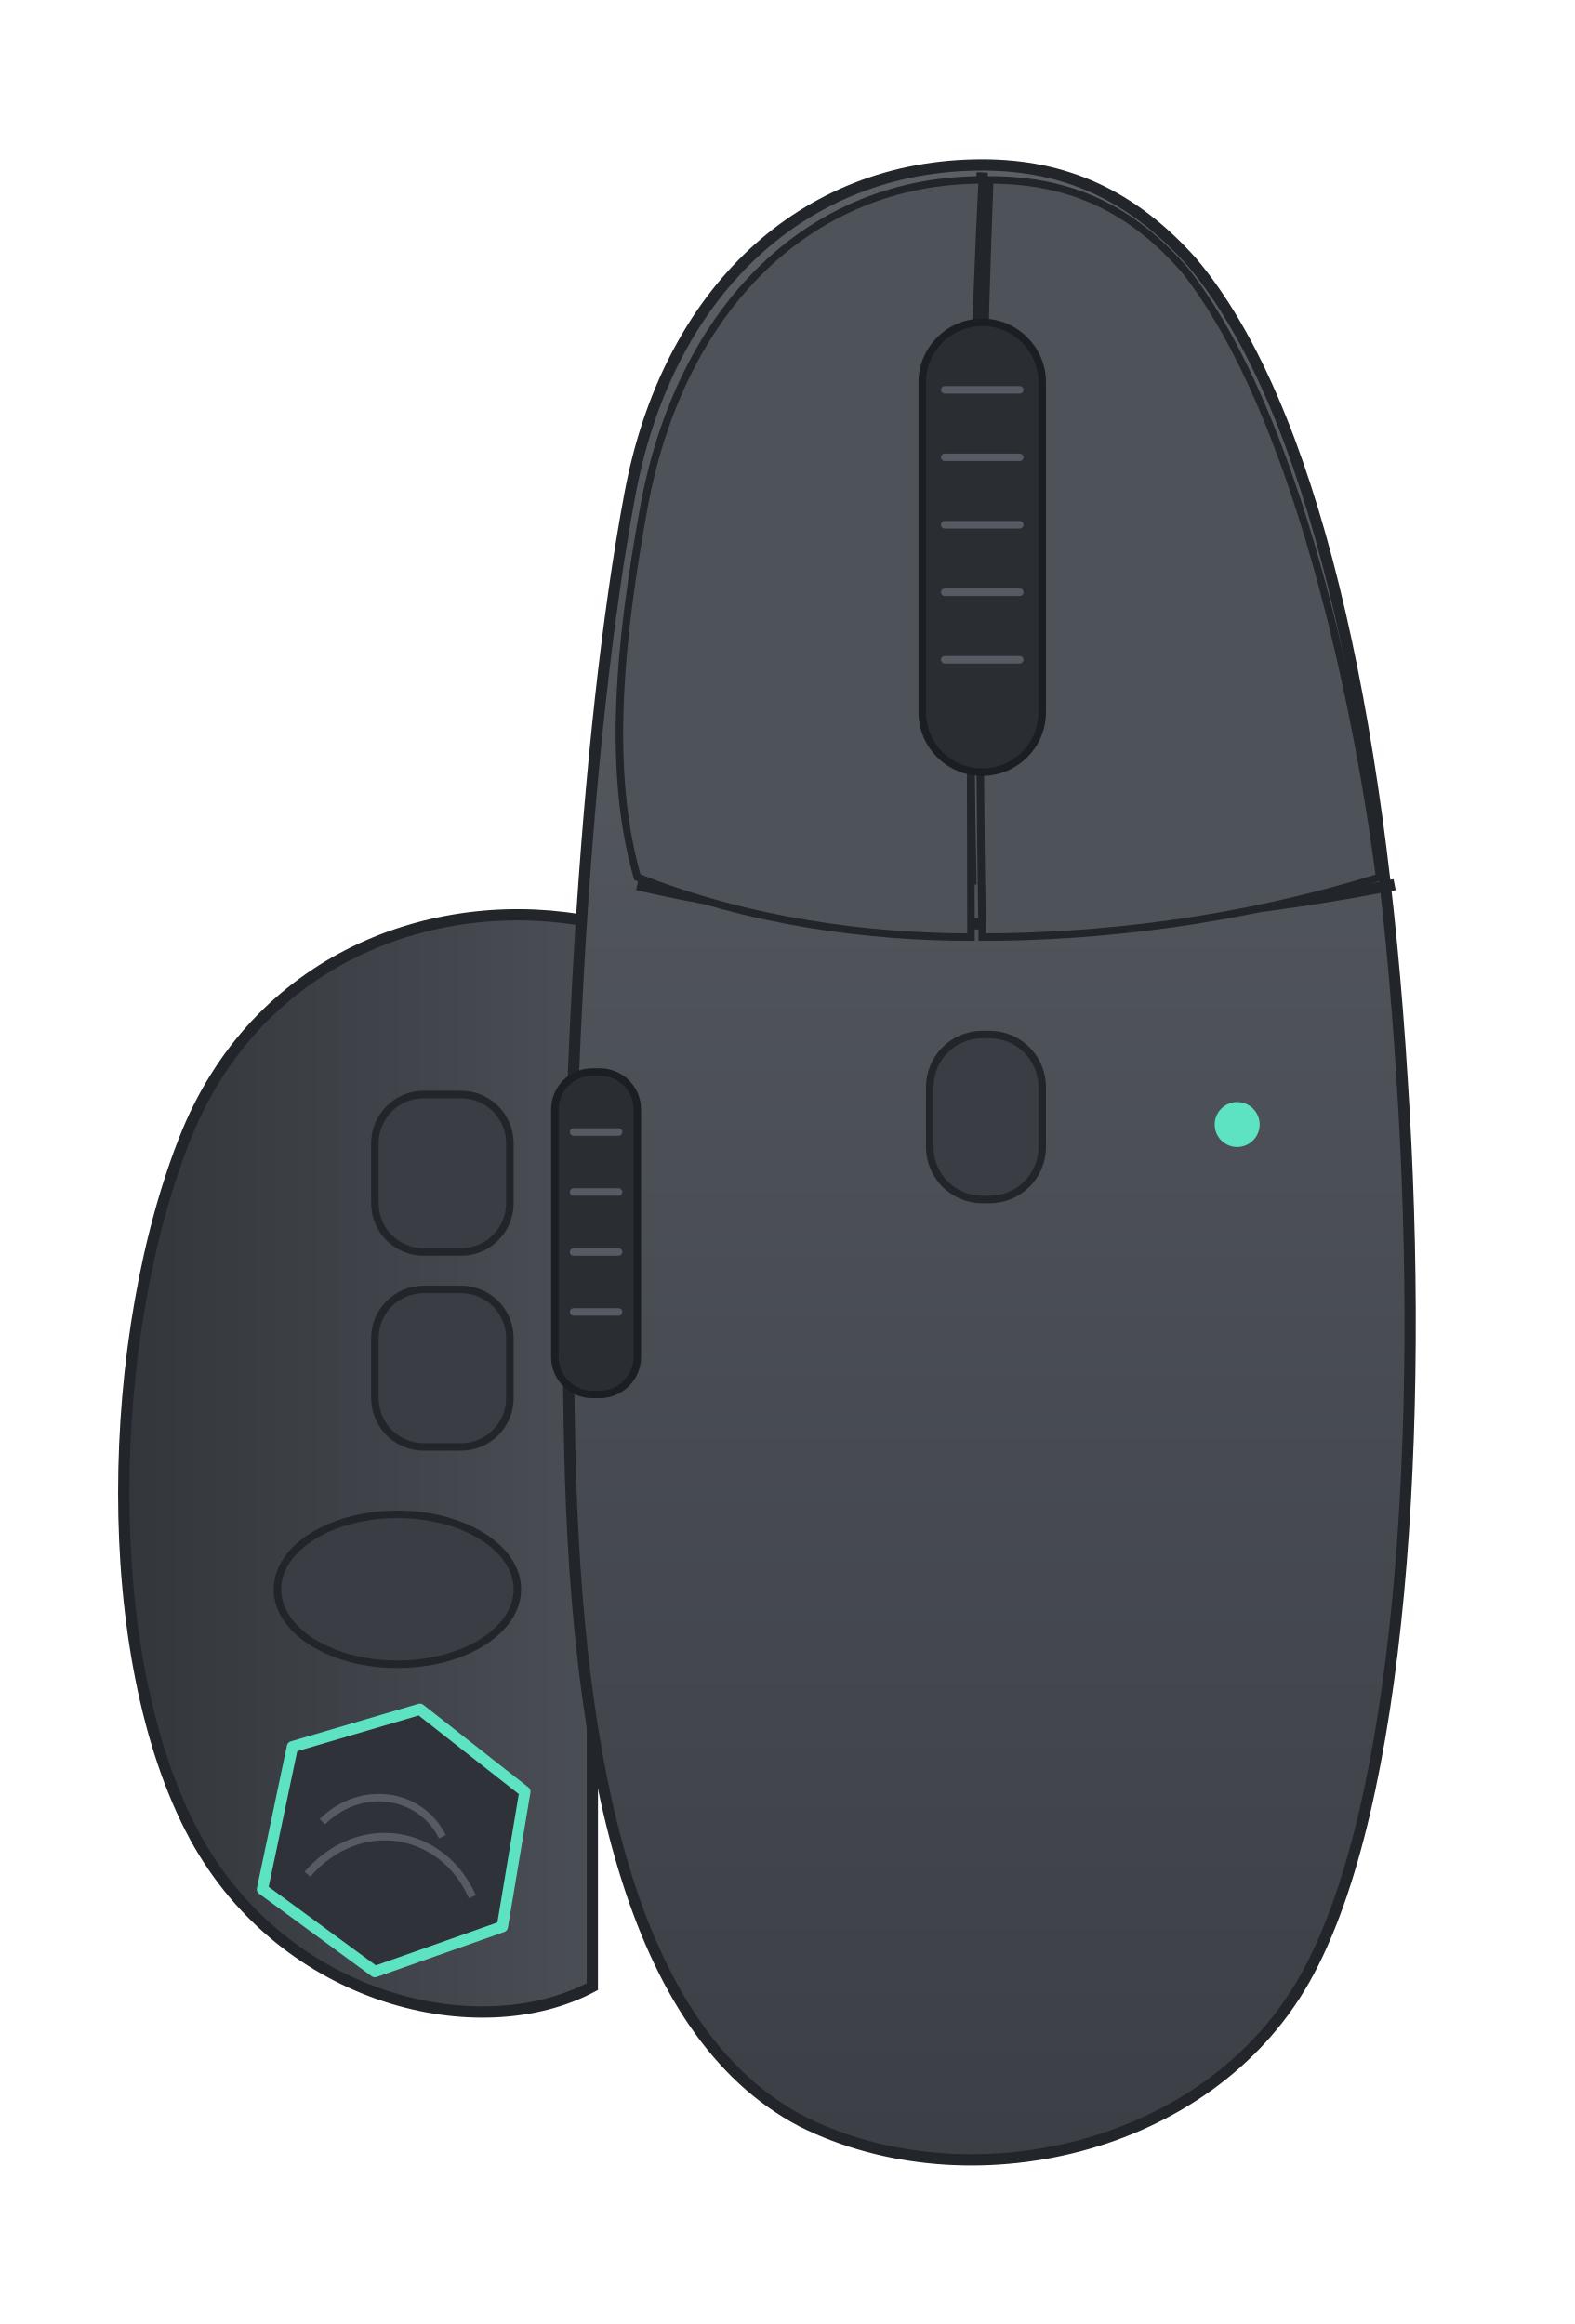
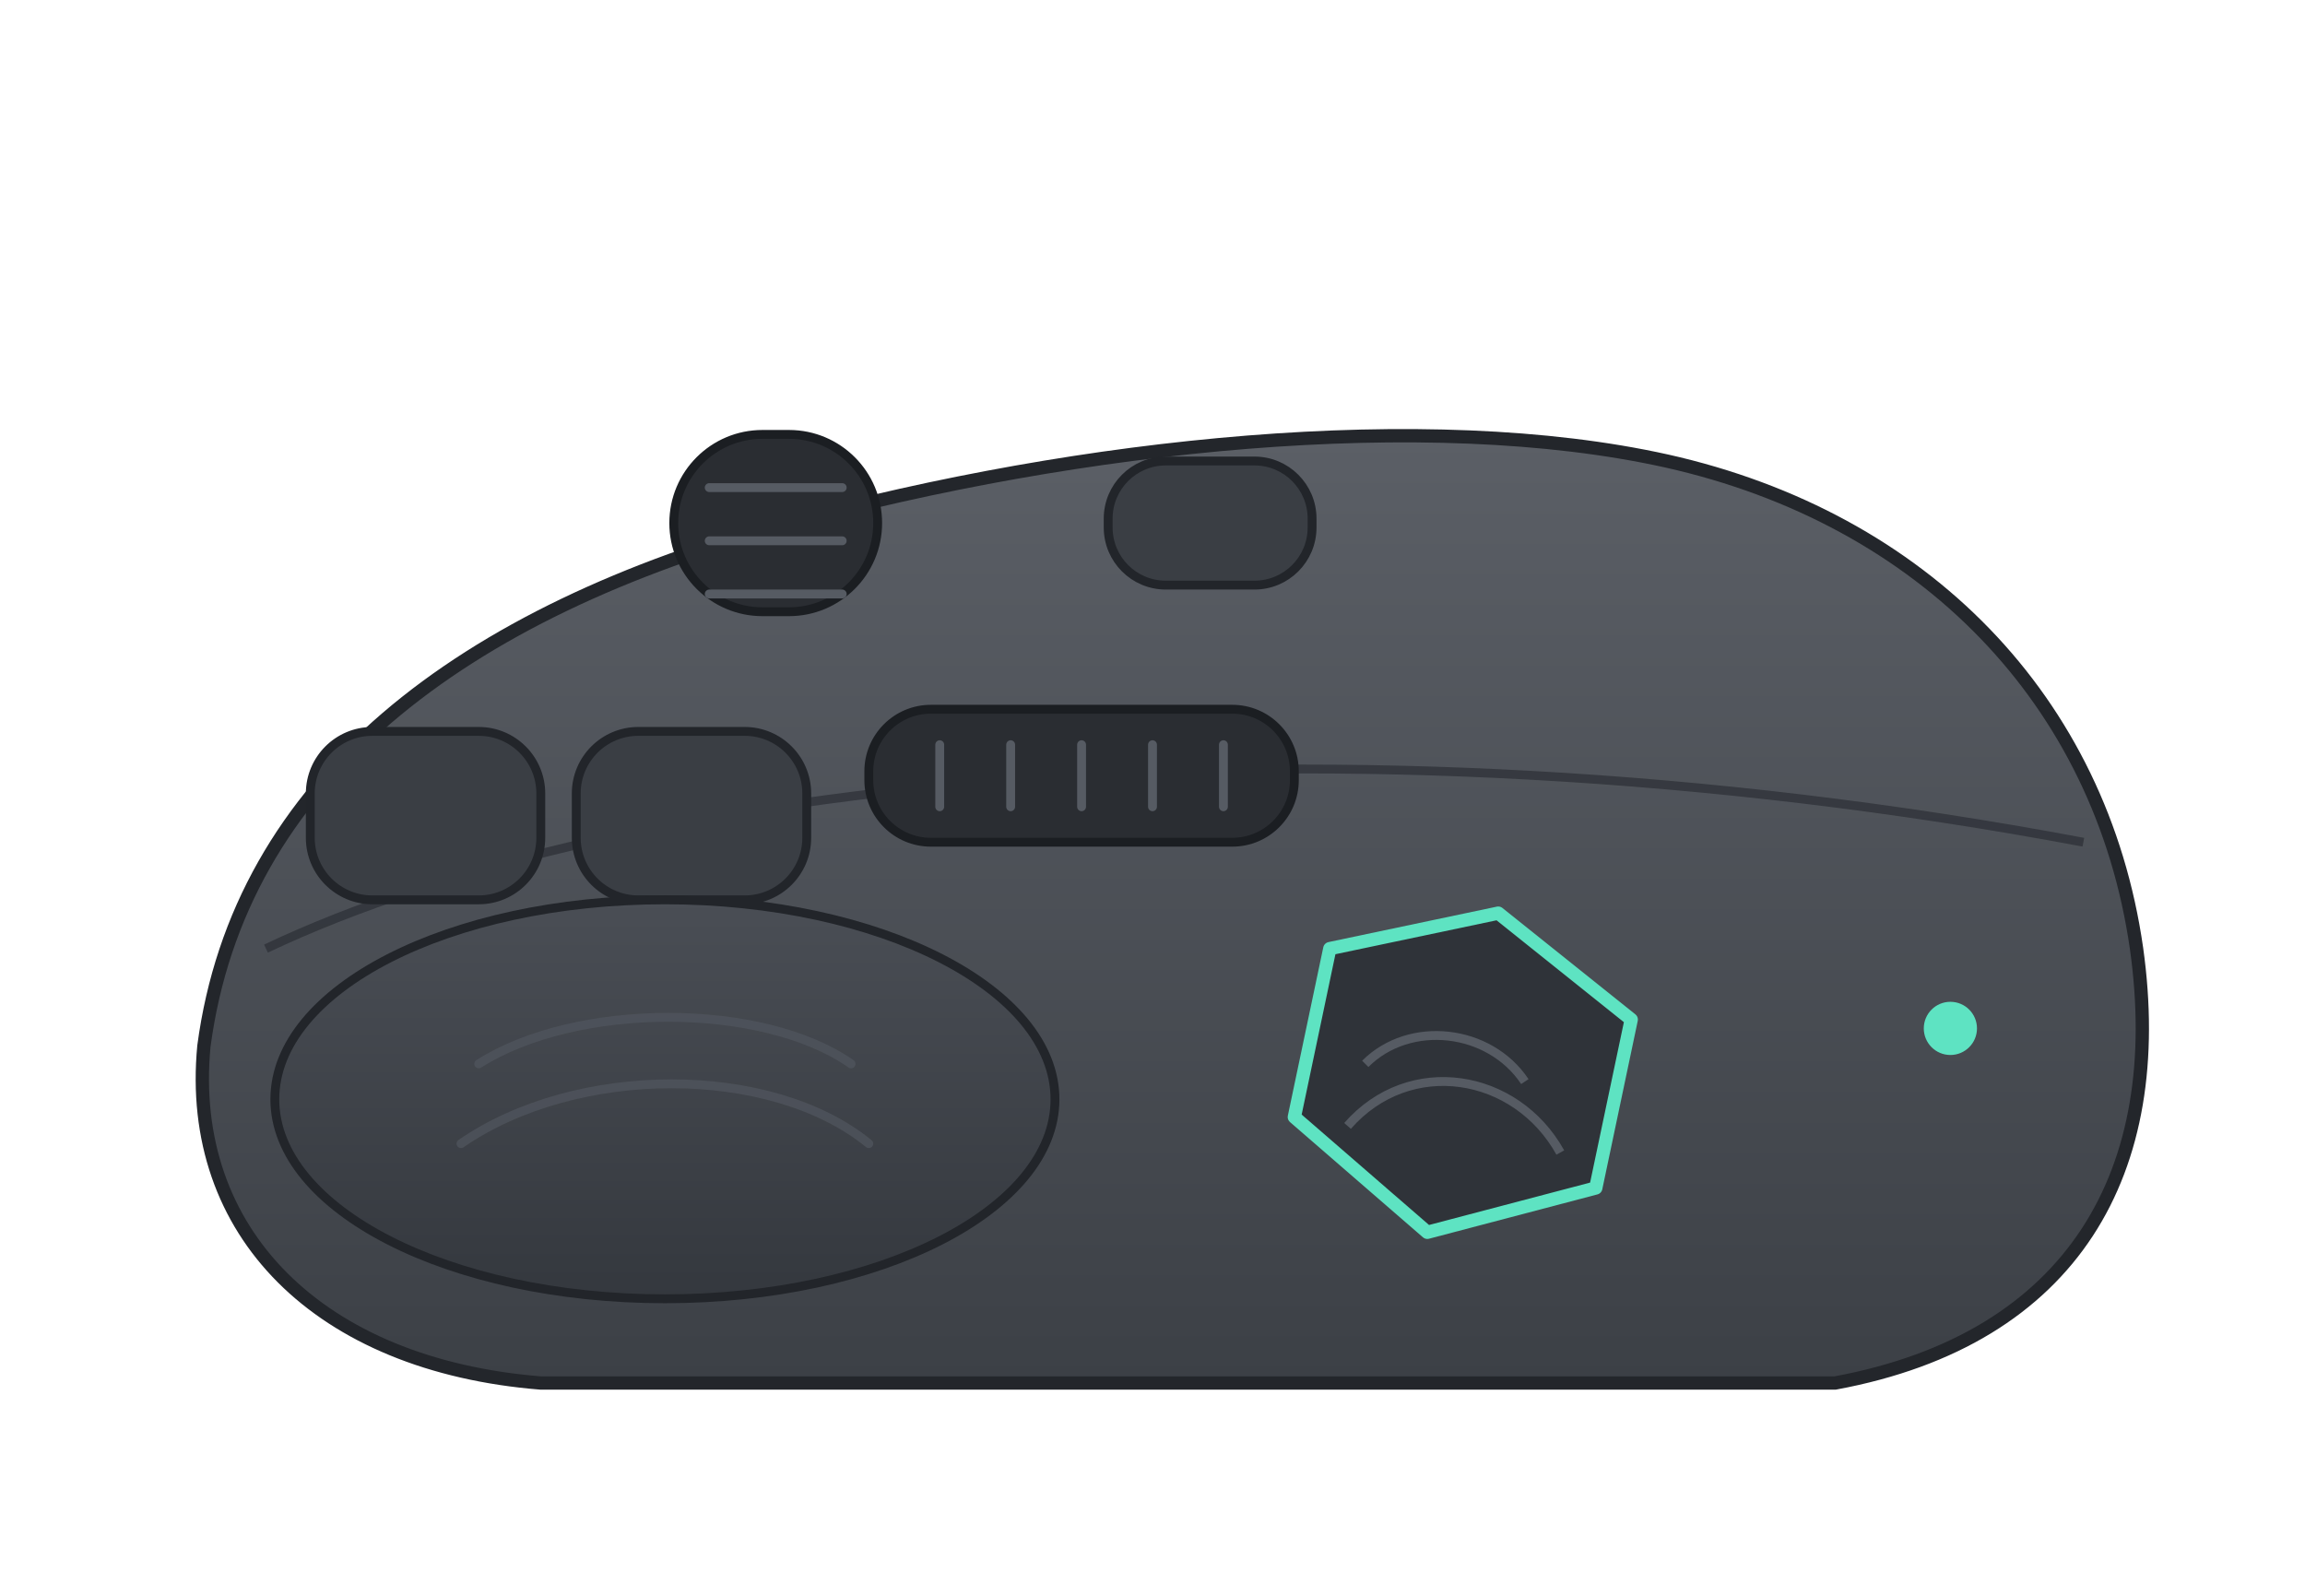
- <svg xmlns="http://www.w3.org/2000/svg" viewBox="0 0 420 620" width="420" height="620">
+ <svg xmlns="http://www.w3.org/2000/svg" viewBox="0 0 520 360" width="520" height="360">
  <defs>
    <linearGradient id="shell" x1="0" y1="0" x2="0" y2="1">
      <stop offset="0" stop-color="#5b5f66" />
      <stop offset="1" stop-color="#3c4046" />
    </linearGradient>
-     <linearGradient id="wing" x1="0" y1="0" x2="1" y2="0">
-       <stop offset="0" stop-color="#33363b" />
-       <stop offset="1" stop-color="#4a4e55" />
+     <linearGradient id="thumb-pad" x1="0" y1="0" x2="0" y2="1">
+       <stop offset="0" stop-color="#4a4e55" />
+       <stop offset="1" stop-color="#34383e" />
    </linearGradient>
  </defs>
-   <path id="thumb-wing" fill="url(#wing)" stroke="#22252a" stroke-width="3" d="M158 246            C118 238 70 254 50 302            C28 356 26 442 52 490            C76 534 128 546 158 530 Z" />
-   <path id="shell" fill="url(#shell)" stroke="#22252a" stroke-width="3" d="M262 44            C214 44 178 78 168 132            C156 196 150 300 152 388            C154 470 168 542 214 566            C258 588 322 574 348 528            C374 482 380 380 374 288            C368 190 350 108 318 70            C302 52 284 44 262 44 Z" />
-   <path d="M262 46 C258 130 258 190 259 236" stroke="#22252a" stroke-width="3" fill="none" />
-   <path d="M170 236 C230 250 300 250 372 236" stroke="#22252a" stroke-width="3" fill="none" />
-   <path id="left-click" fill="#4e535a" stroke="#22252a" stroke-width="2" d="M262 48 C216 48 182 82 172 134 C165 172 162 206 170 234            C200 246 232 250 259 250 C259 190 258 128 262 48 Z" />
-   <path id="right-click" fill="#4e535a" stroke="#22252a" stroke-width="2" d="M264 48 C286 48 302 56 316 72 C346 110 362 188 368 234            C330 246 292 250 262 250 C261 190 261 128 264 48 Z" />
-   <rect id="wheel" x="246" y="86" width="32" height="120" rx="16" fill="#2a2d32" stroke="#1b1e22" stroke-width="2" />
+   <path d="M46 236            C54 176 104 138 178 118            C244 100 322 92 376 104            C434 117 474 158 482 214            C489 264 468 302 414 312            L122 312            C72 308 42 278 46 236 Z" fill="url(#shell)" stroke="#23262b" stroke-width="3" />
+   <path d="M60 214 C140 176 300 158 470 190" fill="none" stroke="#2b2e34" stroke-width="2" opacity="0.7" />
+   <rect id="wheel" x="152" y="98" width="46" height="40" rx="20" fill="#2a2d32" stroke="#1b1e22" stroke-width="2" />
  <g stroke="#565b63" stroke-width="2" stroke-linecap="round">
-     <path d="M252 104h20" />
-     <path d="M252 122h20" />
-     <path d="M252 140h20" />
-     <path d="M252 158h20" />
-     <path d="M252 176h20" />
+     <path d="M160 110h30" />
+     <path d="M160 122h30" />
+     <path d="M160 134h30" />
  </g>
-   <rect id="smartshift" x="248" y="276" width="30" height="44" rx="14" fill="#3a3e44" stroke="#22252a" stroke-width="2" />
-   <rect id="thumb-wheel" x="148" y="286" width="22" height="86" rx="10" fill="#2a2d32" stroke="#1b1e22" stroke-width="2" />
+   <rect id="smartshift" x="250" y="104" width="46" height="28" rx="13" fill="#3a3e44" stroke="#22252a" stroke-width="2" />
+   <rect id="forward" x="70" y="165" width="52" height="38" rx="14" fill="#3a3e44" stroke="#22252a" stroke-width="2" />
+   <rect id="back" x="130" y="165" width="52" height="38" rx="14" fill="#3a3e44" stroke="#22252a" stroke-width="2" />
+   <rect id="thumb-wheel" x="196" y="160" width="96" height="30" rx="14" fill="#2a2d32" stroke="#1b1e22" stroke-width="2" />
  <g stroke="#565b63" stroke-width="2" stroke-linecap="round">
-     <path d="M153 302h12" />
-     <path d="M153 318h12" />
-     <path d="M153 334h12" />
-     <path d="M153 350h12" />
+     <path d="M212 168v14" />
+     <path d="M228 168v14" />
+     <path d="M244 168v14" />
+     <path d="M260 168v14" />
+     <path d="M276 168v14" />
  </g>
-   <rect id="back" x="100" y="292" width="36" height="42" rx="13" fill="#3a3e44" stroke="#22252a" stroke-width="2" />
-   <rect id="forward" x="100" y="344" width="36" height="42" rx="13" fill="#3a3e44" stroke="#22252a" stroke-width="2" />
-   <ellipse id="gesture" cx="106" cy="424" rx="32" ry="20" fill="#3a3e44" stroke="#22252a" stroke-width="2" />
+   <ellipse id="gesture" cx="150" cy="248" rx="88" ry="45" fill="url(#thumb-pad)" stroke="#22252a" stroke-width="2" />
+   <g fill="none" stroke="#4f545c" stroke-width="2" stroke-linecap="round" opacity="0.8">
+     <path d="M108 240 C130 226 172 226 192 240" />
+     <path d="M104 258 C130 240 174 240 196 258" />
+   </g>
  <g id="actions-ring">
-     <path d="M78 466 L112 456 L140 478 L134 514 L100 526 L70 504 Z" fill="#2f3339" stroke="#5ee3c2" stroke-width="3" stroke-linejoin="round" />
-     <path d="M86 486 C96 476 112 478 118 490" fill="none" stroke="#565b63" stroke-width="2" />
-     <path d="M82 500 C96 484 118 488 126 506" fill="none" stroke="#565b63" stroke-width="2" />
+     <path d="M300 214 L338 206 L368 230 L360 268 L322 278 L292 252 Z" fill="#2f3339" stroke="#5ee3c2" stroke-width="3" stroke-linejoin="round" />
+     <path d="M308 240 C318 230 336 232 344 244" fill="none" stroke="#565b63" stroke-width="2" />
+     <path d="M304 254 C318 238 342 242 352 260" fill="none" stroke="#565b63" stroke-width="2" />
  </g>
-   <circle cx="330" cy="300" r="6" fill="#5ee3c2" />
+   <circle cx="440" cy="232" r="6" fill="#5ee3c2" />
</svg>
